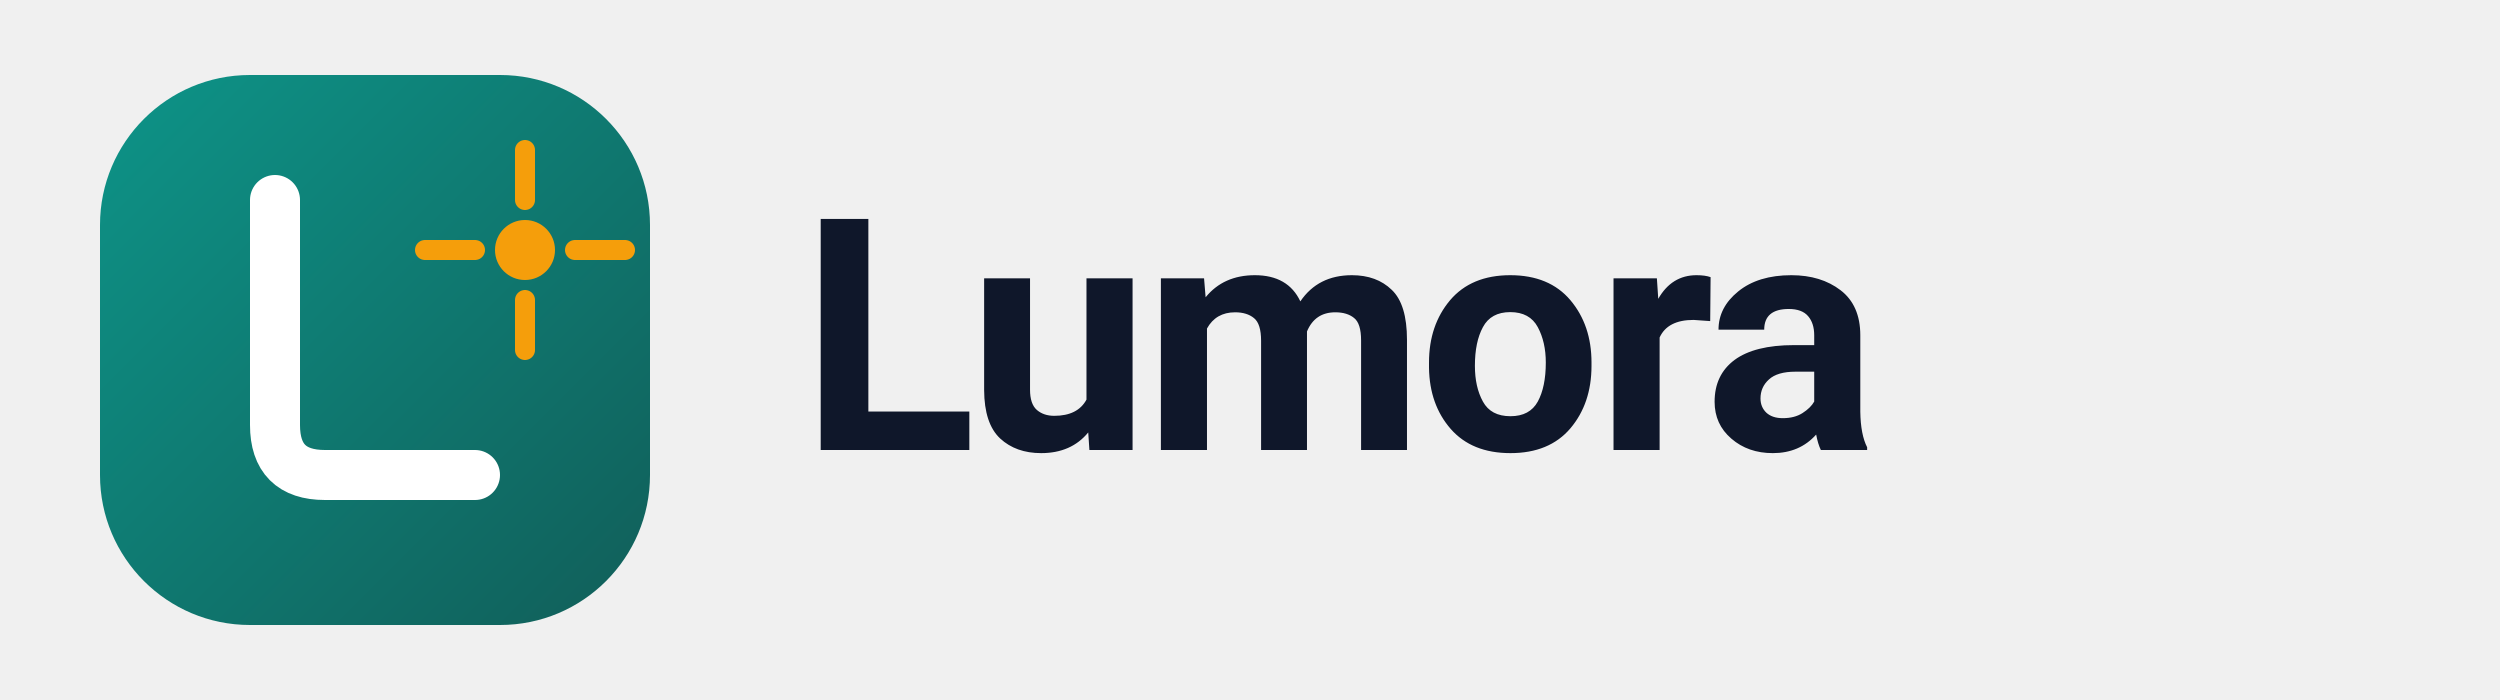
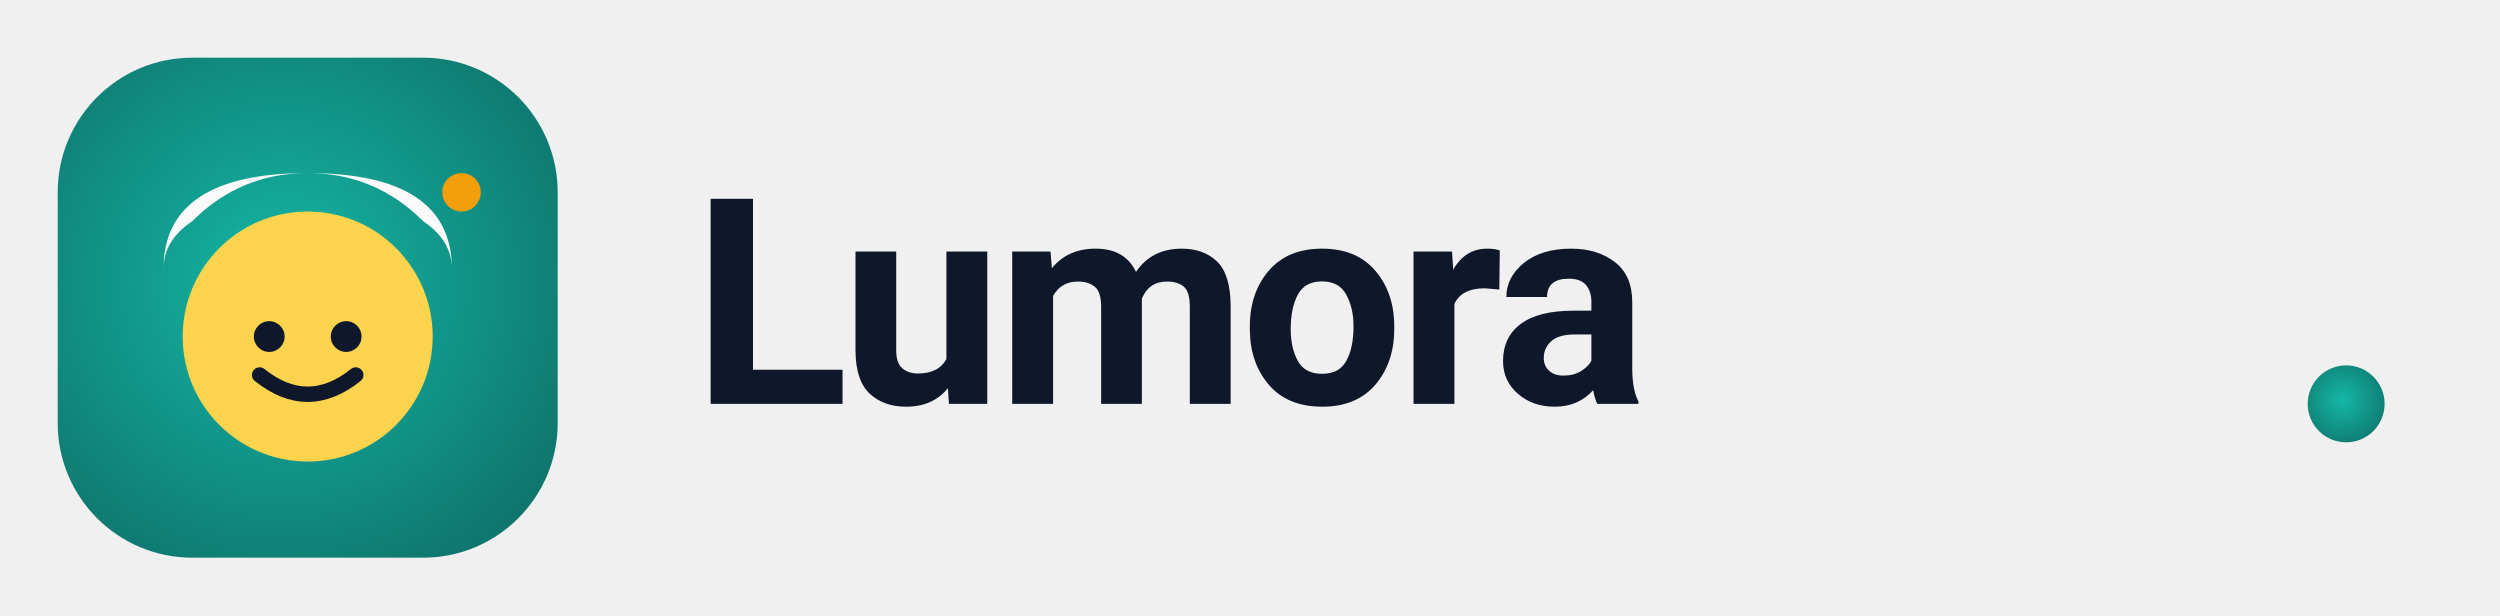
- <svg xmlns="http://www.w3.org/2000/svg" viewBox="0 0 200 56" width="200" height="56">
+ <svg xmlns="http://www.w3.org/2000/svg" viewBox="0 0 260 64" width="260" height="64" role="img" aria-label="Lumora">
  <defs>
-     <linearGradient id="g" x1="0" y1="0" x2="1" y2="1">
-       <stop offset="0%" stop-color="#0D9488" />
-       <stop offset="100%" stop-color="#115E59" />
-     </linearGradient>
+     <radialGradient id="bg2" cx="0.45" cy="0.45" r="0.65">
+       <stop offset="0%" stop-color="#14B8A6" />
+       <stop offset="100%" stop-color="#0F766E" />
+     </radialGradient>
  </defs>
-   <g transform="translate(8 6)">
-     <rect x="0" y="0" width="44" height="44" rx="12" fill="url(#g)" />
-     <path d="M14 10 v18 q0 4 4 4 h12" fill="none" stroke="#fff" stroke-width="4" stroke-linecap="round" />
-     <g fill="#F59E0B">
-       <circle cx="34" cy="14" r="2.4" />
-       <path d="M34 6 v4 M34 18 v4 M26 14 h4 M38 14 h4" stroke="#F59E0B" stroke-width="1.6" stroke-linecap="round" />
-     </g>
+   <g transform="translate(6 6)">
+     <rect width="52" height="52" rx="14" fill="url(#bg2)" />
+     <path d="M11 22 Q11 12 26 12 Q41 12 41 22 Q41 19 38 17 Q33 12 26 12 Q19 12 14 17 Q11 19 11 22 Z" fill="#FAFAFA" />
+     <circle cx="26" cy="29" r="13" fill="#FCD34D" />
+     <circle cx="22" cy="29" r="1.6" fill="#0F172A" />
+     <circle cx="30" cy="29" r="1.6" fill="#0F172A" />
+     <path d="M21 33 Q26 37 31 33" stroke="#0F172A" stroke-width="1.6" stroke-linecap="round" fill="none" />
+     <circle cx="42" cy="14" r="2" fill="#F59E0B">
+       <animate attributeName="r" values="1.6;2.6;1.6" dur="2.4s" repeatCount="indefinite" />
+     </circle>
  </g>
-   <text x="64" y="36" font-family="-apple-system,Segoe UI,Roboto,sans-serif" font-weight="700" font-size="26" fill="#0F172A" letter-spacing="-0.5">Lumora</text>
+   <text x="72" y="42" font-family="-apple-system, BlinkMacSystemFont, 'Segoe UI', Roboto, sans-serif" font-weight="700" font-size="30" fill="#0F172A" letter-spacing="-0.6">Lumora</text>
+   <circle cx="244" cy="42" r="4" fill="url(#bg2)" />
</svg>
